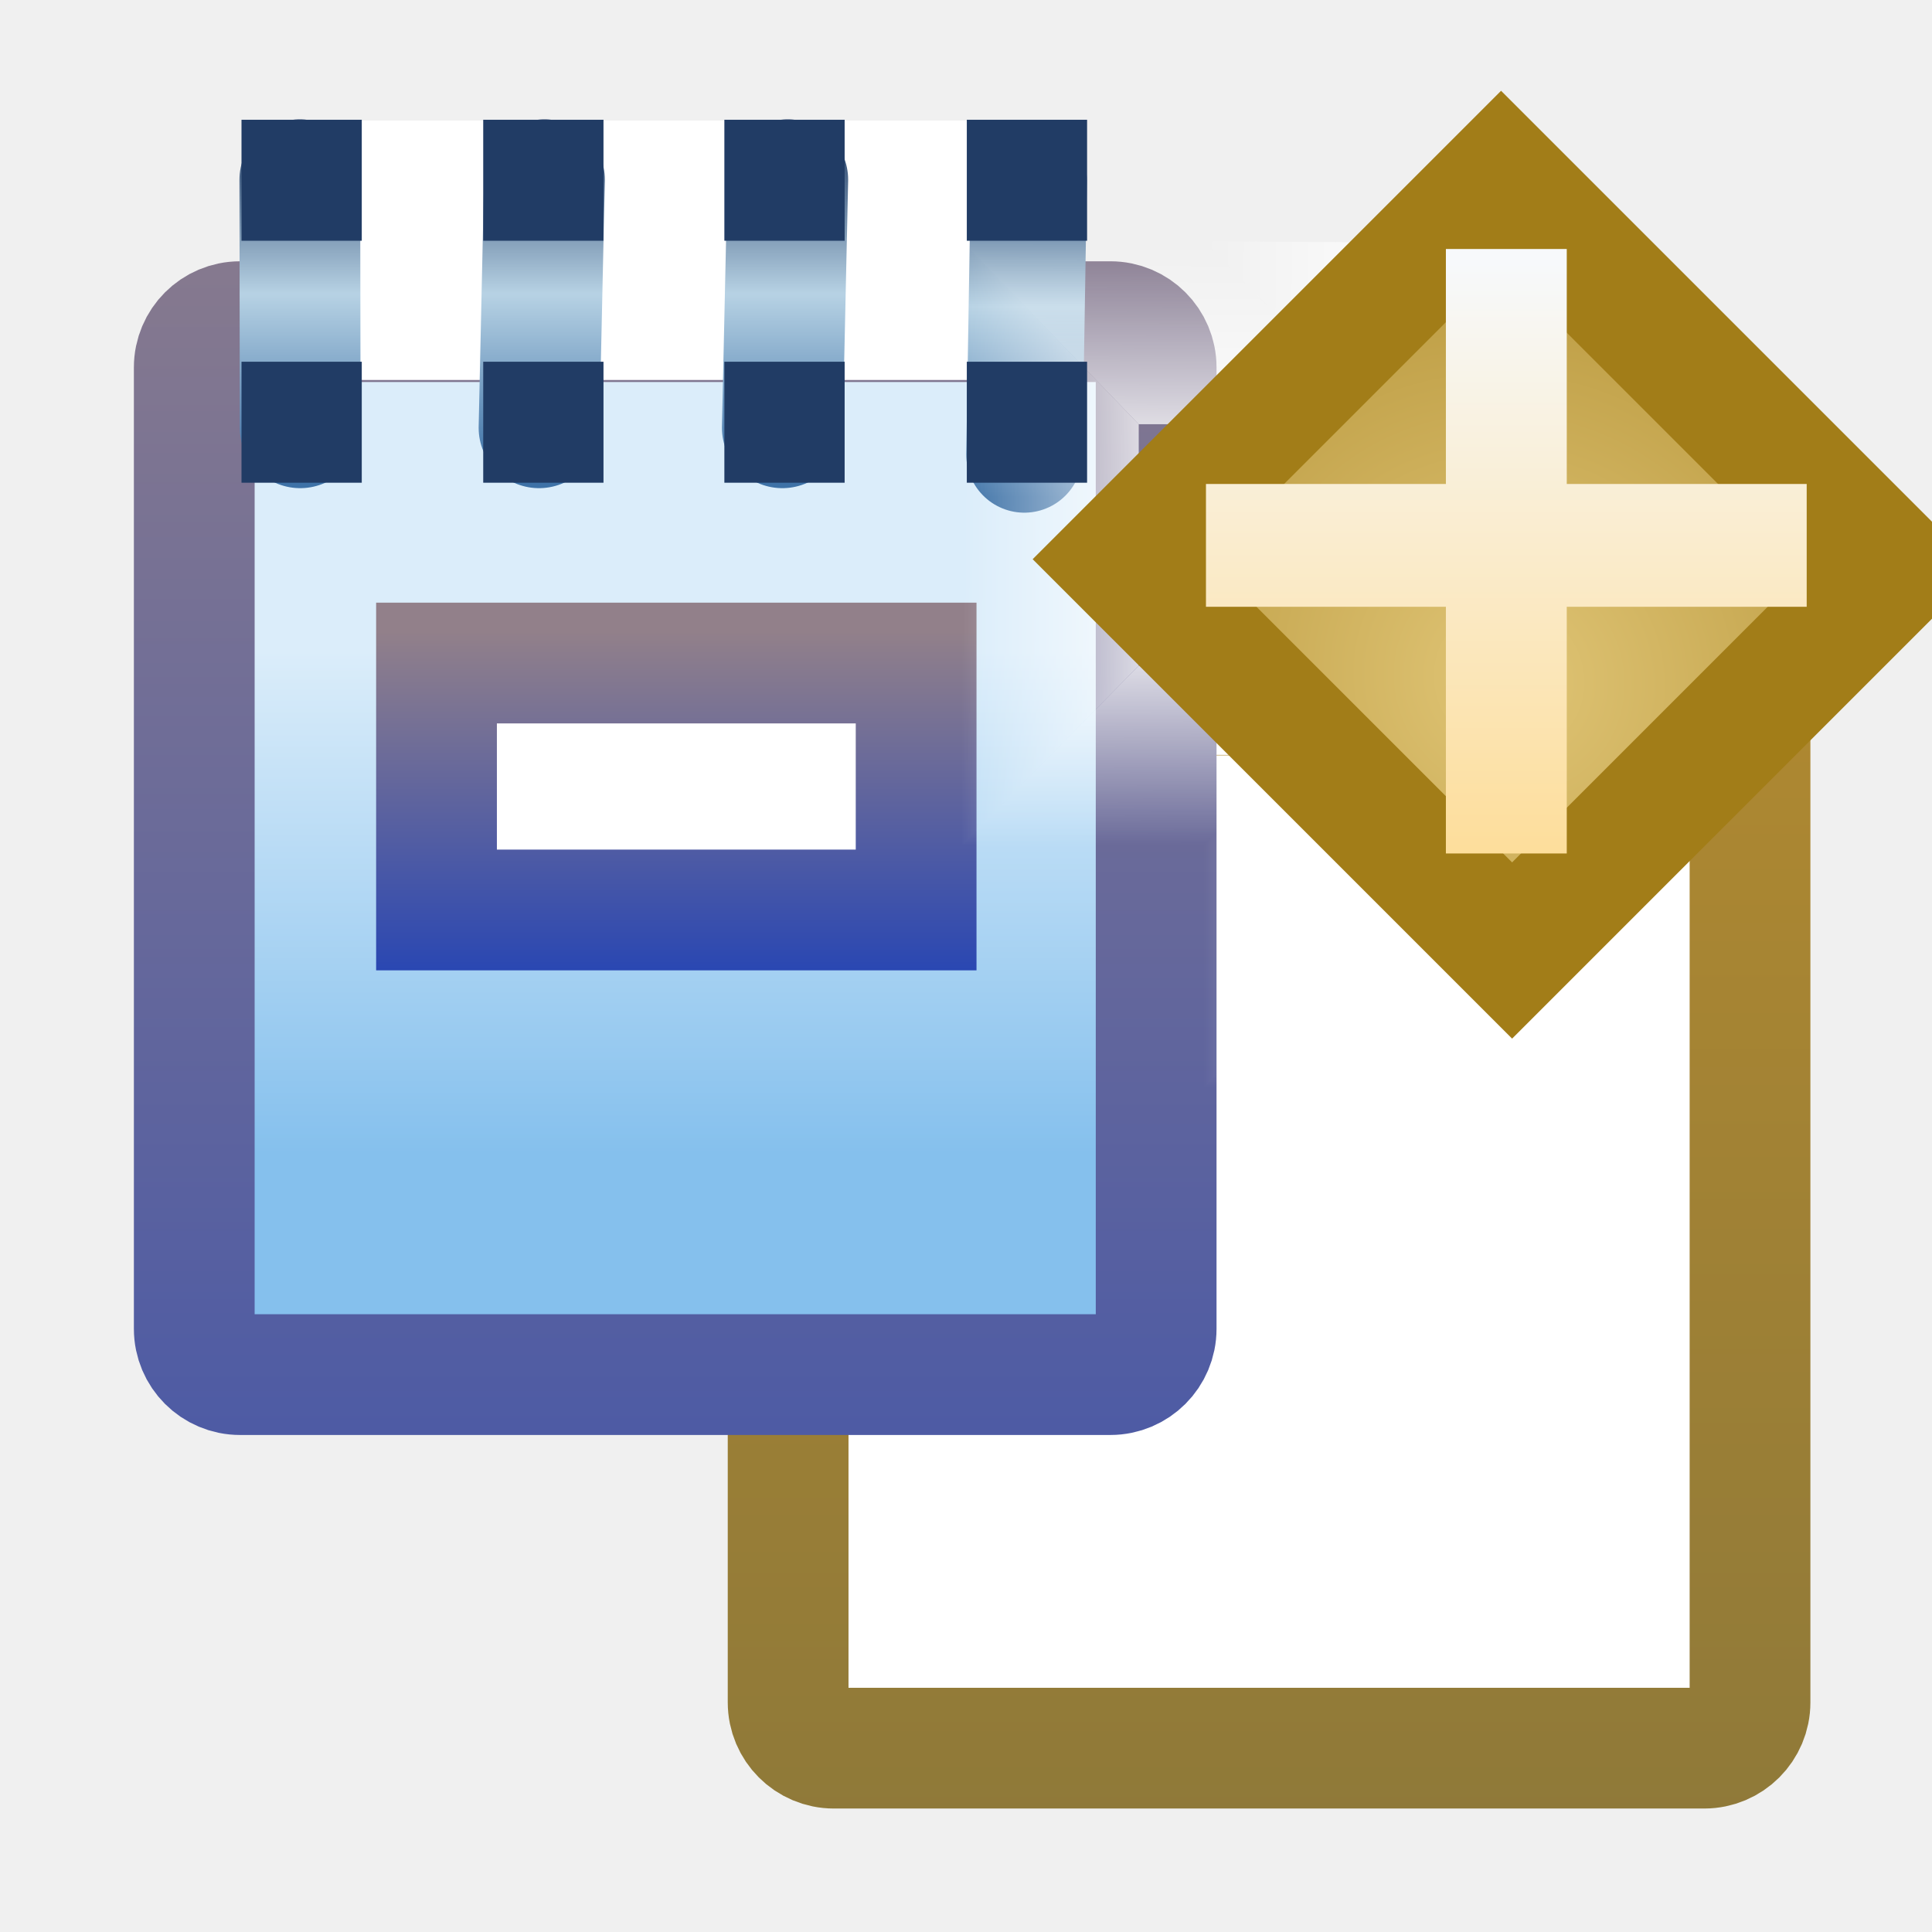
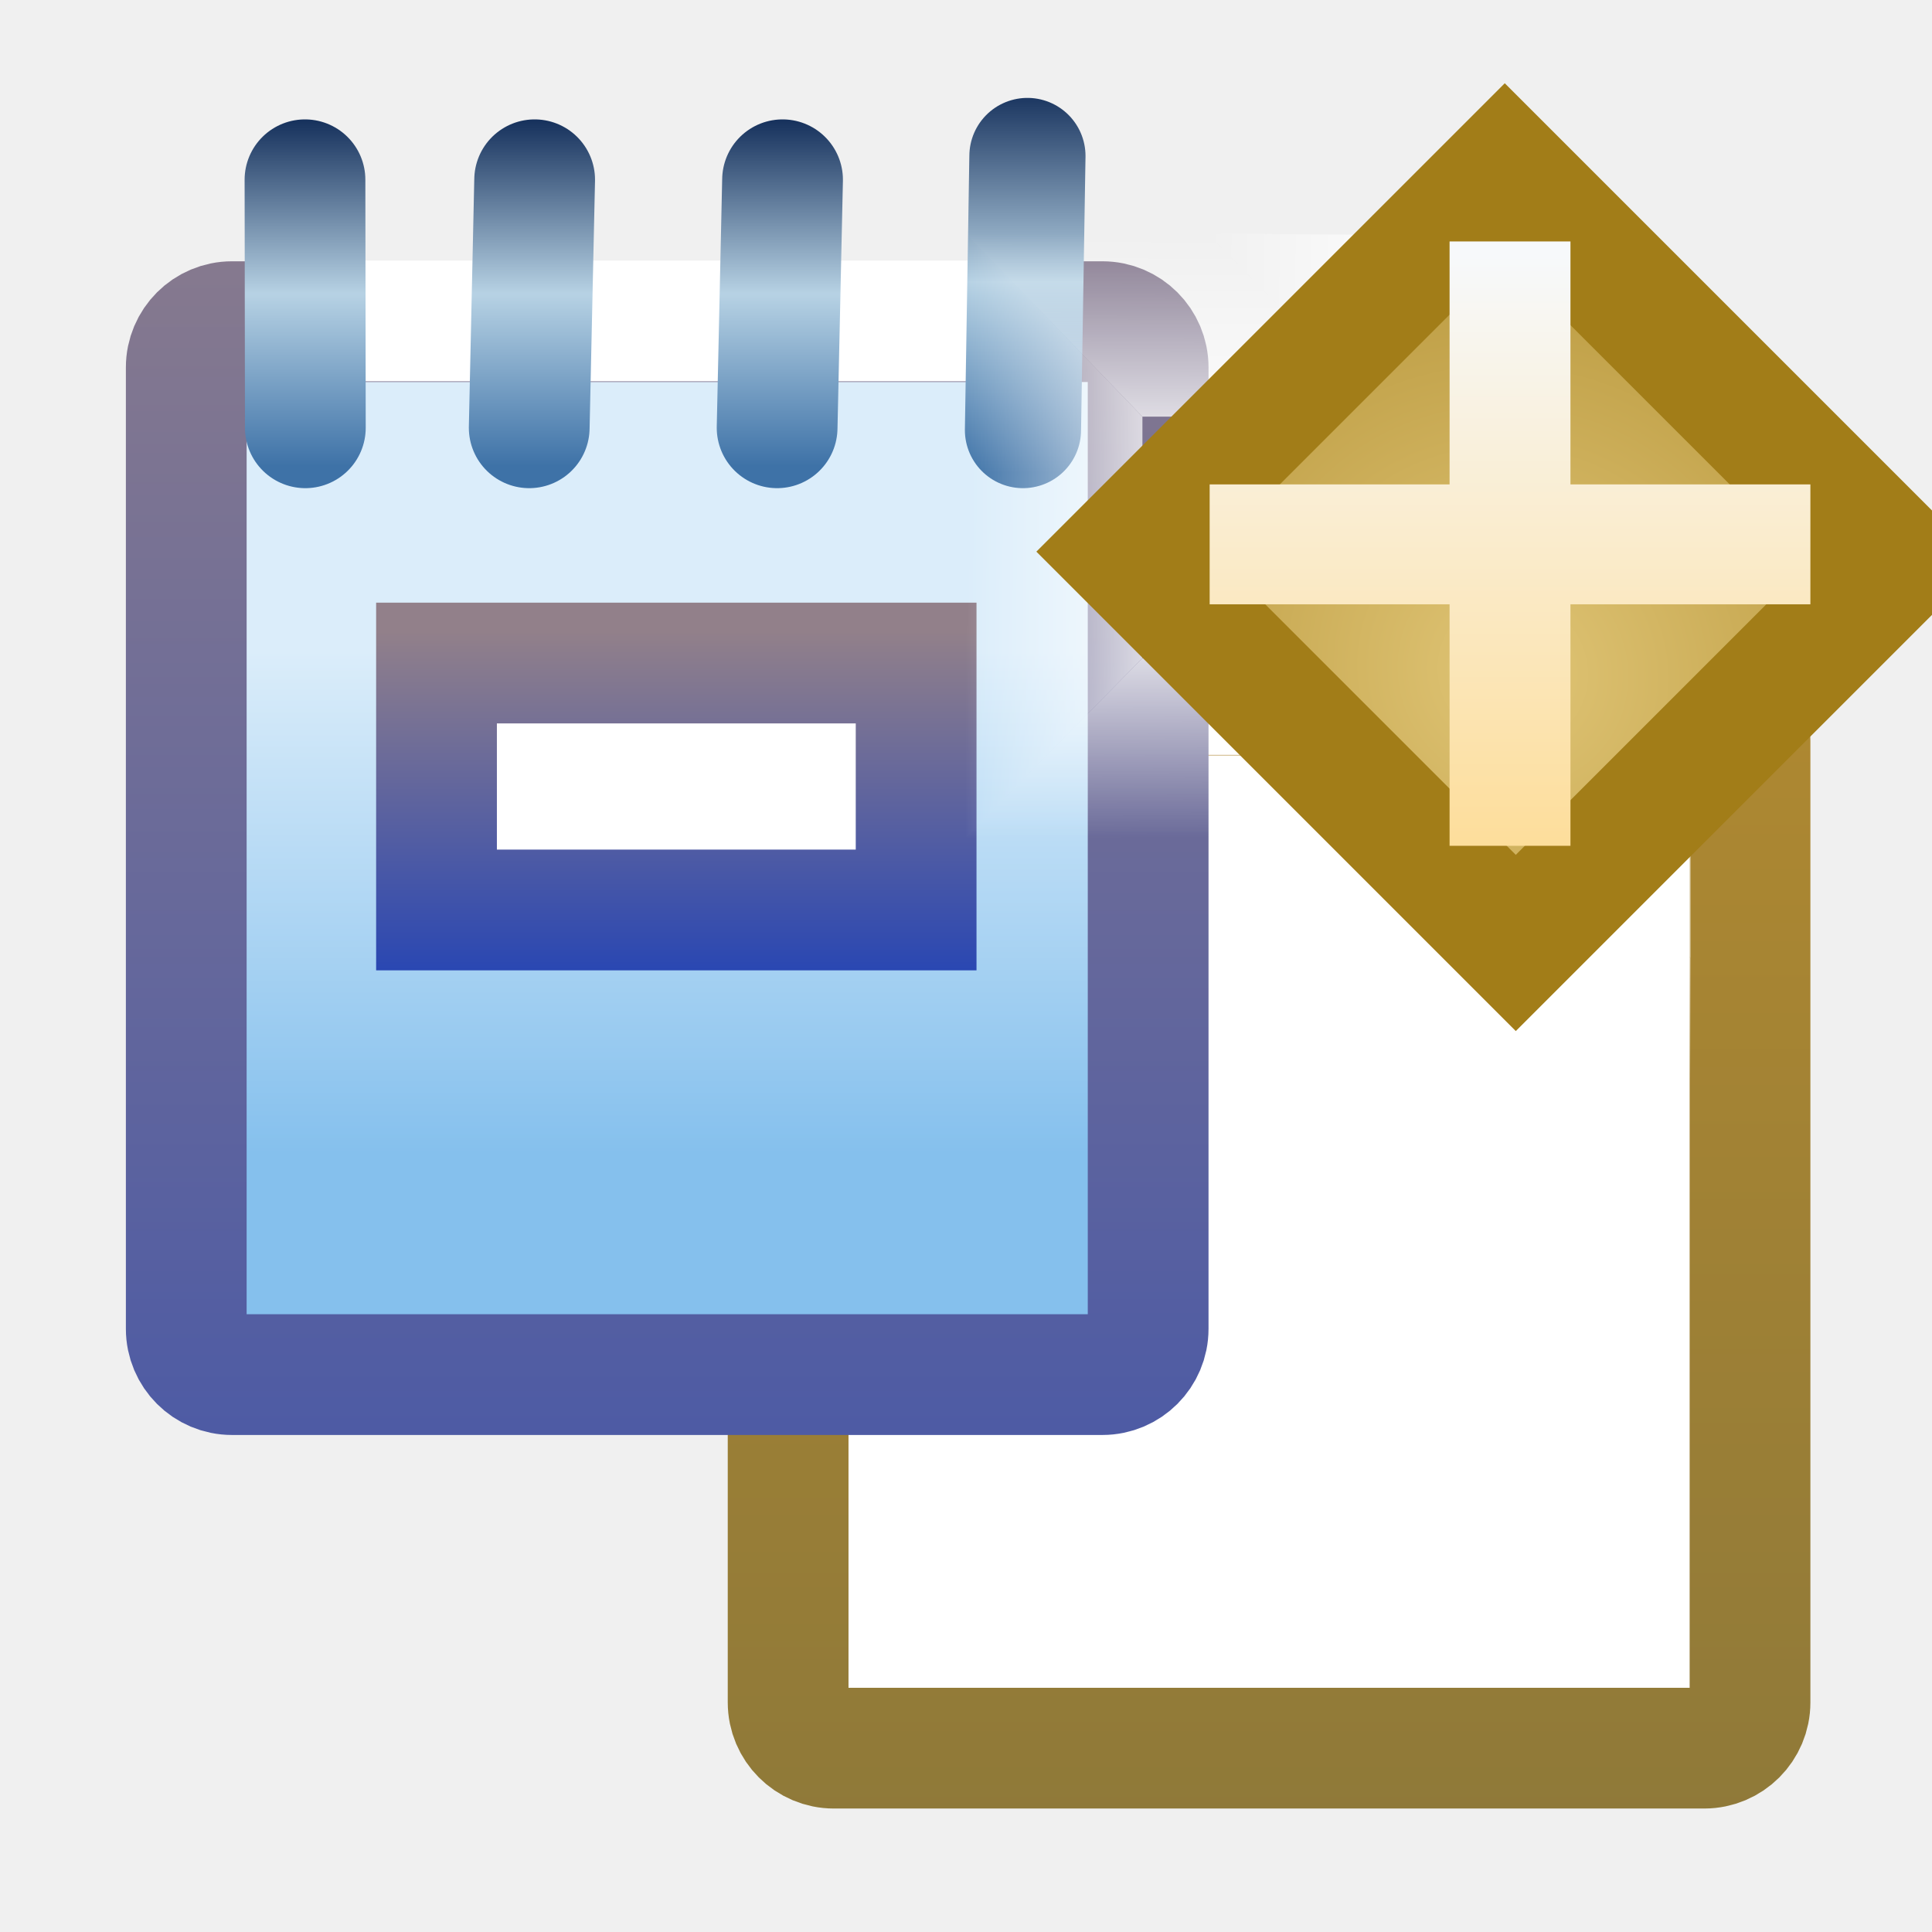
<svg xmlns="http://www.w3.org/2000/svg" xmlns:xlink="http://www.w3.org/1999/xlink" width="16" height="16" viewBox="0 0 16 16" id="svg2" version="1.1">
  <defs id="defs4">
    <linearGradient id="linearGradient4350">
      <stop style="stop-color:#304bb0;stop-opacity:1" offset="0" id="stop4352" />
      <stop style="stop-color:#897b8d;stop-opacity:1" offset="1" id="stop4354" />
    </linearGradient>
    <linearGradient id="linearGradient4190">
      <stop style="stop-color:#2846b3;stop-opacity:1" offset="0" id="stop4192" />
      <stop style="stop-color:#92808a;stop-opacity:1" offset="1" id="stop4194" />
    </linearGradient>
    <linearGradient id="linearGradient4170">
      <stop style="stop-color:#85c0ed;stop-opacity:1;" offset="0" id="stop4172" />
      <stop style="stop-color:#dbedfa;stop-opacity:1" offset="1" id="stop4174" />
    </linearGradient>
    <linearGradient id="linearGradient4187">
      <stop style="stop-color:#17325d;stop-opacity:1" offset="0" id="stop4189" />
      <stop id="stop4201" offset="0.5" style="stop-color:#b7d2e4;stop-opacity:1" />
      <stop style="stop-color:#3e72a7;stop-opacity:1" offset="1" id="stop4191" />
    </linearGradient>
    <linearGradient id="linearGradient4178-1">
      <stop id="stop4180-5" offset="0" style="stop-color:#7e713d;stop-opacity:1" />
      <stop id="stop4182-0" offset="1" style="stop-color:#b28a30;stop-opacity:1" />
    </linearGradient>
    <linearGradient gradientTransform="translate(-11.86929,0)" gradientUnits="userSpaceOnUse" y2="1036.755" x2="20.3" y1="1052.201" x1="20.3" id="linearGradient4184-2" xlink:href="#linearGradient4350" />
-     <linearGradient gradientTransform="translate(-0.1804013,0)" gradientUnits="userSpaceOnUse" y2="1039.235" x2="3.975" y1="1036.383" x1="3.975" id="linearGradient4206-38" xlink:href="#linearGradient4187" />
-     <linearGradient gradientTransform="translate(1.845982,0)" gradientUnits="userSpaceOnUse" y2="1039.235" x2="3.975" y1="1036.383" x1="3.975" id="linearGradient4206-1" xlink:href="#linearGradient4187" />
-     <linearGradient gradientTransform="translate(3.860491,-4.2568467e-7)" gradientUnits="userSpaceOnUse" y2="1039.235" x2="3.975" y1="1036.383" x1="3.975" id="linearGradient4206-1-9" xlink:href="#linearGradient4187" />
-     <linearGradient gradientTransform="matrix(0.8368883,0,0,1.10534,6.585028,-109.2183)" gradientUnits="userSpaceOnUse" y2="1039.235" x2="3.975" y1="1036.383" x1="3.975" id="linearGradient4206-1-9-5" xlink:href="#linearGradient4187" />
+     <linearGradient gradientTransform="translate(-0.07102635,0)" gradientUnits="userSpaceOnUse" y2="1039.235" x2="3.975" y1="1036.383" x1="3.975" id="linearGradient4206-38" xlink:href="#linearGradient4187" />
+     <linearGradient gradientTransform="translate(1.830357,0)" gradientUnits="userSpaceOnUse" y2="1039.235" x2="3.975" y1="1036.383" x1="3.975" id="linearGradient4206-1" xlink:href="#linearGradient4187" />
+     <linearGradient gradientTransform="translate(3.883929,-4.2568467e-7)" gradientUnits="userSpaceOnUse" y2="1039.235" x2="3.975" y1="1036.383" x1="3.975" id="linearGradient4206-1-9" xlink:href="#linearGradient4187" />
+     <linearGradient gradientTransform="matrix(0.8368883,0,0,1.10534,6.639715,-109.4214)" gradientUnits="userSpaceOnUse" y2="1039.235" x2="3.975" y1="1036.383" x1="3.975" id="linearGradient4206-1-9-5" xlink:href="#linearGradient4187" />
    <linearGradient gradientTransform="translate(1.830357,0)" gradientUnits="userSpaceOnUse" y2="1039.235" x2="3.975" y1="1036.383" x1="3.975" id="linearGradient4326" xlink:href="#linearGradient4187" />
    <linearGradient gradientTransform="translate(3.883929,-4.2568467e-7)" gradientUnits="userSpaceOnUse" y2="1039.235" x2="3.975" y1="1036.383" x1="3.975" id="linearGradient4328" xlink:href="#linearGradient4187" />
    <linearGradient gradientTransform="matrix(0.8368883,0,0,1.10534,6.639715,-109.4214)" gradientUnits="userSpaceOnUse" y2="1039.235" x2="3.975" y1="1036.383" x1="3.975" id="linearGradient4330" xlink:href="#linearGradient4187" />
    <linearGradient xlink:href="#linearGradient4178-1" id="linearGradient4340" gradientUnits="userSpaceOnUse" gradientTransform="translate(-11.86929,0)" x1="20.3" y1="1052.201" x2="20.3" y2="1036.755" />
    <linearGradient xlink:href="#linearGradient4187" id="linearGradient4342" gradientUnits="userSpaceOnUse" gradientTransform="translate(-0.07102635,0)" x1="3.975" y1="1036.383" x2="3.975" y2="1039.235" />
    <linearGradient xlink:href="#linearGradient4187" id="linearGradient4344" gradientUnits="userSpaceOnUse" gradientTransform="translate(1.830357,0)" x1="3.975" y1="1036.383" x2="3.975" y2="1039.235" />
    <linearGradient xlink:href="#linearGradient4187" id="linearGradient4346" gradientUnits="userSpaceOnUse" gradientTransform="translate(3.883929,-4.2568467e-7)" x1="3.975" y1="1036.383" x2="3.975" y2="1039.235" />
    <linearGradient xlink:href="#linearGradient4187" id="linearGradient4348" gradientUnits="userSpaceOnUse" gradientTransform="matrix(0.8368883,0,0,1.10534,6.639715,-109.4214)" x1="3.975" y1="1036.383" x2="3.975" y2="1039.235" />
    <linearGradient xlink:href="#linearGradient4170" id="linearGradient4362" x1="6.509" y1="1044.727" x2="6.509" y2="1040.56" gradientUnits="userSpaceOnUse" />
    <linearGradient xlink:href="#linearGradient4190" id="linearGradient4196-9" x1="20.768" y1="1044.505" x2="20.768" y2="1041.648" gradientUnits="userSpaceOnUse" gradientTransform="translate(-13.92934,-0.06260848)" />
    <linearGradient y2="6.984" x2="10.008" y1="5" x1="10" gradientTransform="translate(-15.01562,1046.636)" gradientUnits="userSpaceOnUse" id="linearGradient6323-7-1-1" xlink:href="#linearGradient5068-6-9-4-9" />
    <linearGradient id="linearGradient5068-6-9-4-9">
      <stop id="stop5070-8-0-4-9" offset="0" style="stop-color:#ffffff;stop-opacity:1;" />
      <stop id="stop5072-3-6-1-7" offset="1" style="stop-color:#ffffff;stop-opacity:0;" />
    </linearGradient>
    <linearGradient gradientTransform="translate(-15.01562,10.2734)" gradientUnits="userSpaceOnUse" y2="1045.347" x2="12" y1="1043.362" x1="12" id="linearGradient5084-3-3-2-6" xlink:href="#linearGradient5068-6-9-4-9" />
    <linearGradient gradientTransform="translate(-15.01562,10.2734)" gradientUnits="userSpaceOnUse" y2="1043.347" x2="15.008" y1="1043.362" x1="13" id="linearGradient5086-8-0-8-5" xlink:href="#linearGradient5068-6-9-4-9" />
    <linearGradient gradientTransform="translate(-15.01562,10.2734)" gradientUnits="userSpaceOnUse" y2="1042.362" x2="10.008" y1="1042.362" x1="12" id="linearGradient5082-1-0-8-1" xlink:href="#linearGradient5068-6-9-4-9" />
    <linearGradient gradientTransform="translate(-15.01562,10.2734)" gradientUnits="userSpaceOnUse" y2="1041.347" x2="8.008" y1="1041.362" x1="10" id="linearGradient5078-8-2-1-4" xlink:href="#linearGradient5068-6-9-4-9" />
    <linearGradient gradientTransform="translate(-15.01562,10.2734)" gradientUnits="userSpaceOnUse" y2="1038.347" x2="10.008" y1="1040.362" x1="10" id="linearGradient5076-5-2-9-8" xlink:href="#linearGradient5068-6-9-4-9" />
    <linearGradient xlink:href="#linearGradient5068-6-9-4-9" id="linearGradient3500-5" gradientUnits="userSpaceOnUse" gradientTransform="translate(-15.01562,10.2734)" x1="12" y1="1038.362" x2="10.008" y2="1038.347" />
    <linearGradient gradientTransform="translate(-15.01562,10.2734)" gradientUnits="userSpaceOnUse" y2="1043.347" x2="14" y1="1041.362" x1="14" id="linearGradient5088-1-4-8-6" xlink:href="#linearGradient5068-6-9-4-9" />
    <radialGradient xlink:href="#linearGradient4528-9-5-7-9-7-3" id="radialGradient3091-1-9-6-4-6" gradientUnits="userSpaceOnUse" gradientTransform="matrix(1.850818,-8.813921e-6,8.4531434e-6,1.775059,644.2498,572.6361)" cx="-757.205" cy="-738.838" fx="-757.205" fy="-738.838" r="3.48" />
    <linearGradient id="linearGradient4528-9-5-7-9-7-3">
      <stop style="stop-color:#e0c576;stop-opacity:1;" offset="0" id="stop4530-0-5-0-5-8-4" />
      <stop style="stop-color:#9e7916;stop-opacity:1" offset="1" id="stop4532-7-9-3-3-6-1" />
    </linearGradient>
    <linearGradient xlink:href="#linearGradient6281-8-0-1-6-6-4-2-8-0" id="linearGradient3093-5-2-7-0-9" gradientUnits="userSpaceOnUse" gradientTransform="matrix(2.319989,0,0,2.319989,10.19969,1043.185)" x1="0.938" y1="4.844" x2="0.938" y2="7.549" />
    <linearGradient id="linearGradient6281-8-0-1-6-6-4-2-8-0">
      <stop id="stop6283-0-2-2-1-2-0-1-6-0" offset="0" style="stop-color:#f7f9fb;stop-opacity:1" />
      <stop id="stop6285-5-0-9-7-6-9-9-1-9" offset="1" style="stop-color:#ffd680;stop-opacity:1" />
    </linearGradient>
    <mask maskUnits="userSpaceOnUse" id="mask10620">
      <circle r="10.625" cy="468.237" cx="388.125" style="font-style:normal;font-weight:normal;font-size:13.589px;line-height:125%;font-family:Sans;letter-spacing:0px;word-spacing:0px;display:inline;fill:#ffffff;fill-opacity:1;stroke:#ffffff;stroke-width:2.166;stroke-linecap:round;stroke-linejoin:round;stroke-miterlimit:4;stroke-dasharray:none;stroke-dashoffset:0;stroke-opacity:1" id="path10622" transform="matrix(0.5548295,0,0,0.5548295,-206.9604,787.0865)" />
    </mask>
    <filter style="color-interpolation-filters:sRGB" height="1.48" y="-0.24" width="1.48" x="-0.24" id="filter8410-9-1">
      <feGaussianBlur id="feGaussianBlur8412-2-6" stdDeviation="1.465" />
    </filter>
  </defs>
  <g id="layer1" transform="translate(0,-1036.362)">
    <g id="layer1-3-2" transform="translate(2.990944,4.278589)">
      <rect ry="0.379" rx="0.379" y="1037.841" x="3.536" height="8.72" width="7.966" id="rect3368-9-6" style="opacity:1;fill:#ffffff;fill-opacity:1;stroke:url(#linearGradient4340);stroke-width:1;stroke-linejoin:round;stroke-miterlimit:4;stroke-dasharray:none;stroke-opacity:1" />
      <path id="path4307-4-6" d="m 4.035,1037.835 6.661,0" style="fill:#b7d2e4;fill-opacity:1;fill-rule:evenodd;stroke:#ffffff;stroke-width:1px;stroke-linecap:butt;stroke-linejoin:miter;stroke-opacity:1" />
      <g transform="translate(0.1262696,-0.2051872)" id="g4280-6-2">
        <path style="fill:none;fill-opacity:1;fill-rule:evenodd;stroke:url(#linearGradient4342);stroke-width:1;stroke-linecap:round;stroke-linejoin:bevel;stroke-miterlimit:4;stroke-dasharray:none;stroke-opacity:1" d="m 4.393,1036.871 0.003,2.054" id="path4198-65-8" />
        <path style="fill:none;fill-opacity:1;fill-rule:evenodd;stroke:url(#linearGradient4344);stroke-width:1;stroke-linecap:round;stroke-linejoin:bevel;stroke-miterlimit:4;stroke-dasharray:none;stroke-opacity:1" d="M 6.295,1036.871 6.25,1038.925" id="path4198-7-5" />
        <path style="fill:none;fill-opacity:1;fill-rule:evenodd;stroke:url(#linearGradient4346);stroke-width:1;stroke-linecap:round;stroke-linejoin:bevel;stroke-miterlimit:4;stroke-dasharray:none;stroke-opacity:1" d="m 8.348,1036.871 -0.045,2.054" id="path4198-7-2-3" />
        <path style="fill:none;fill-opacity:1;fill-rule:evenodd;stroke:url(#linearGradient4348);stroke-width:0.962;stroke-linecap:round;stroke-linejoin:bevel;stroke-miterlimit:4;stroke-dasharray:none;stroke-opacity:1" d="m 10.376,1036.674 -0.037,2.27" id="path4198-7-2-6-7" />
      </g>
    </g>
-     <g id="layer1-3" transform="translate(-1.927236,1.184997)">
+     <g id="layer1-3" transform="translate(-1.993527,1.184997)">
      <rect ry="0.379" rx="0.379" y="1037.841" x="3.536" height="8.72" width="7.966" id="rect3368-9" style="opacity:1;fill:url(#linearGradient4362);fill-opacity:1;stroke:url(#linearGradient4184-2);stroke-width:1;stroke-linejoin:round;stroke-miterlimit:4;stroke-dasharray:none;stroke-opacity:1" />
-       <path style="color:#000000;font-style:normal;font-variant:normal;font-weight:normal;font-stretch:normal;font-size:medium;line-height:normal;font-family:sans-serif;text-indent:0;text-align:start;text-decoration:none;text-decoration-line:none;text-decoration-style:solid;text-decoration-color:#000000;letter-spacing:normal;word-spacing:normal;text-transform:none;direction:ltr;block-progression:tb;writing-mode:lr-tb;baseline-shift:baseline;text-anchor:start;white-space:normal;clip-rule:nonzero;display:inline;overflow:visible;visibility:visible;opacity:1;isolation:auto;mix-blend-mode:normal;color-interpolation:sRGB;color-interpolation-filters:linearRGB;solid-color:#000000;solid-opacity:1;fill:#ffffff;fill-opacity:1;fill-rule:evenodd;stroke:none;stroke-width:1px;stroke-linecap:butt;stroke-linejoin:miter;stroke-miterlimit:4;stroke-dasharray:none;stroke-dashoffset:0;stroke-opacity:1;color-rendering:auto;image-rendering:auto;shape-rendering:auto;text-rendering:auto;enable-background:accumulate" d="m 4.123,1036.175 0,2.149 6.662,0 0,-2.149 z" id="path4307-4" />
+       <path id="path4307-4" d="m 4.035,1037.835 6.661,0" style="fill:#b7d2e4;fill-opacity:1;fill-rule:evenodd;stroke:#ffffff;stroke-width:1px;stroke-linecap:butt;stroke-linejoin:miter;stroke-opacity:1" />
      <g transform="translate(0.1262696,-0.2051872)" id="g4280-6">
-         <path style="fill:none;fill-opacity:1;fill-rule:evenodd;stroke:url(#linearGradient4206-38);stroke-width:1;stroke-linecap:round;stroke-linejoin:bevel;stroke-miterlimit:4;stroke-dasharray:none;stroke-opacity:1" d="m 4.284,1036.871 0.003,2.054" id="path4198-65" />
-         <path style="fill:none;fill-opacity:1;fill-rule:evenodd;stroke:url(#linearGradient4206-1);stroke-width:1;stroke-linecap:round;stroke-linejoin:bevel;stroke-miterlimit:4;stroke-dasharray:none;stroke-opacity:1" d="m 6.31,1036.871 -0.045,2.054" id="path4198-7" />
-         <path style="fill:none;fill-opacity:1;fill-rule:evenodd;stroke:url(#linearGradient4206-1-9);stroke-width:1;stroke-linecap:round;stroke-linejoin:bevel;stroke-miterlimit:4;stroke-dasharray:none;stroke-opacity:1" d="m 8.325,1036.871 -0.045,2.054" id="path4198-7-2" />
-         <path style="fill:none;fill-opacity:1;fill-rule:evenodd;stroke:url(#linearGradient4206-1-9-5);stroke-width:0.962;stroke-linecap:round;stroke-linejoin:bevel;stroke-miterlimit:4;stroke-dasharray:none;stroke-opacity:1" d="m 10.321,1036.877 -0.037,2.27" id="path4198-7-2-6" />
+         <path style="fill:none;fill-opacity:1;fill-rule:evenodd;stroke:url(#linearGradient4206-38);stroke-width:1;stroke-linecap:round;stroke-linejoin:bevel;stroke-miterlimit:4;stroke-dasharray:none;stroke-opacity:1" d="m 4.393,1036.871 0.003,2.054" id="path4198-65" />
+         <path style="fill:none;fill-opacity:1;fill-rule:evenodd;stroke:url(#linearGradient4206-1);stroke-width:1;stroke-linecap:round;stroke-linejoin:bevel;stroke-miterlimit:4;stroke-dasharray:none;stroke-opacity:1" d="M 6.295,1036.871 6.25,1038.925" id="path4198-7" />
+         <path style="fill:none;fill-opacity:1;fill-rule:evenodd;stroke:url(#linearGradient4206-1-9);stroke-width:1;stroke-linecap:round;stroke-linejoin:bevel;stroke-miterlimit:4;stroke-dasharray:none;stroke-opacity:1" d="m 8.348,1036.871 -0.045,2.054" id="path4198-7-2" />
+         <path style="fill:none;fill-opacity:1;fill-rule:evenodd;stroke:url(#linearGradient4206-1-9-5);stroke-width:0.962;stroke-linecap:round;stroke-linejoin:bevel;stroke-miterlimit:4;stroke-dasharray:none;stroke-opacity:1" d="m 10.376,1036.674 -0.037,2.27" id="path4198-7-2-6" />
      </g>
    </g>
    <rect style="opacity:1;fill:#ffffff;fill-opacity:1;stroke:url(#linearGradient4196-9);stroke-width:1;stroke-linejoin:miter;stroke-miterlimit:4;stroke-dasharray:none;stroke-opacity:1" id="rect4188-0" width="3.972" height="2.045" x="3.615" y="1041.853" rx="0" ry="0" />
    <g id="g8461-0" mask="url(#mask10620)" style="font-style:normal;font-weight:normal;font-size:13.589px;line-height:125%;font-family:Sans;letter-spacing:0px;word-spacing:0px;display:inline;fill:#ffffff;fill-opacity:1;stroke:none" transform="translate(-0.9156511,-2.047799)">
      <g id="g7590-1-0-4" transform="matrix(0.5123796,0,0,0.5123796,21.78802,514.8929)" style="display:inline;fill:#ffffff;stroke:#ffffff">
        <path id="rect6501-1-6-8-6" d="m -16.307,1023.014 c 0,0 0.755,2.755 2.663,4.663 1.909,1.909 4.663,2.663 4.663,2.663 0,0 -2.739,0.739 -4.663,2.663 -1.924,1.924 -2.663,4.663 -2.663,4.663 0,0 -0.677,-2.677 -2.663,-4.663 -1.987,-1.987 -4.663,-2.663 -4.663,-2.663 0,0 2.802,-0.802 4.663,-2.663 1.862,-1.862 2.663,-4.663 2.663,-4.663 z" style="display:inline;opacity:0.85;fill:#ffffff;stroke:#ffffff;stroke-width:5.855;stroke-linecap:round;stroke-linejoin:round;stroke-miterlimit:4;stroke-dasharray:none;stroke-opacity:1;filter:url(#filter8410-9-1)" />
      </g>
    </g>
-     <g style="font-style:normal;font-weight:normal;font-size:13.589px;line-height:125%;font-family:Sans;letter-spacing:0px;word-spacing:0px;display:inline;fill:#ffffff;fill-opacity:1;stroke:none" id="g6432" transform="translate(14.97748,-10.2608)">
+     <g style="font-style:normal;font-weight:normal;font-size:13.589px;line-height:125%;font-family:Sans;letter-spacing:0px;word-spacing:0px;display:inline;fill:#ffffff;fill-opacity:1;stroke:none" id="g6432" transform="translate(15.00806,-10.3233)">
      <path style="display:inline;fill:url(#linearGradient6323-7-1-1);fill-opacity:1;stroke:none" d="m -7.008,1053.62 2,0 1.492,-1.484 -2.031,0 z" id="path5581-1-1" />
      <path style="display:inline;fill:url(#linearGradient5084-3-3-2-6);fill-opacity:1;stroke:none" d="m -5.008,1055.62 4,0 0,-1 -0.477,-0.484 -2.031,0 z" id="path5581-1-1-8" />
      <path style="display:inline;fill:url(#linearGradient5086-8-0-8-5);fill-opacity:1;stroke:none" d="m -1.484,1052.136 0,2 0.477,0.484 0,-2 z" id="path5581-1-1-7" />
      <path style="display:inline;fill:url(#linearGradient5082-1-0-8-1);fill-opacity:1;stroke:none" d="m -5.008,1053.62 0,2 1.492,-1.484 0,-2 z" id="path5581-1-1-6" />
      <path style="display:inline;fill:url(#linearGradient5078-8-2-1-4);fill-opacity:1;stroke:none" d="m -7.008,1048.62 0,5 1.461,-1.484 0,-2 z" id="path5581-1-1-1" />
      <path style="display:inline;fill:url(#linearGradient5076-5-2-9-8);fill-opacity:1;stroke:none" d="m -5.008,1048.62 -2,0 1.461,1.516 2.031,0 z" id="path5581-1-1-89" />
      <path style="display:inline;fill:url(#linearGradient3500-5);fill-opacity:1;stroke:none" d="m -5.008,1048.62 0,0 1.504,1.527 0,-1.516 z" id="path5581-1-1-2" />
      <path style="display:inline;fill:url(#linearGradient5088-1-4-8-6);fill-opacity:1;stroke:none" d="m -1.012,1052.136 -0.473,0 0.477,0.484 -0.004,0 z" id="path5581-1-1-79" />
      <g style="display:inline" id="g4514" transform="translate(-5.536708,-5.624035)">
        <g id="g4522" transform="translate(-9.9375,0)">
          <rect style="display:inline;fill:url(#radialGradient3091-1-9-6-4-6);fill-opacity:1;stroke:#a27d18;stroke-width:1.032;stroke-miterlimit:4;stroke-dasharray:none;stroke-opacity:1" id="rect3910" width="4.583" height="4.454" x="-758.823" y="-740.411" transform="matrix(-0.7071068,-0.7071068,0.7071068,-0.7071068,0,0)" />
-           <path id="path5581-5-5" d="m 12.471,1054.309 1.001,0 0,1.946 1.987,0 0,1.017 -1.987,0 0,2.043 -1.001,0 0,-2.043 -1.987,0 0,-1.017 1.987,0 z" style="display:inline;fill:url(#linearGradient3093-5-2-7-0-9);fill-opacity:1;stroke:none" />
+           <path id="path5581-5-5" d="m 12.471,1054.309 1.001,0 0,2.012 1.987,0 0,0.993 -1.987,0 0,2 -1.001,0 0,-2 -1.987,0 0,-0.993 1.987,0 z" style="display:inline;fill:url(#linearGradient3093-5-2-7-0-9);fill-opacity:1;stroke:none" />
        </g>
-       </g>
-     </g>
-     <g id="g4322" transform="translate(-1.927236,1.180983)">
-       <g id="g4280-6-6" transform="translate(0.1262696,-0.2051872)">
-         <rect y="1036.378" x="3.801" height="1.002" width="0.996" id="rect4221" style="opacity:1;fill:#213c65;fill-opacity:1;stroke:none;stroke-width:1;stroke-linecap:square;stroke-linejoin:miter;stroke-miterlimit:4;stroke-dasharray:none;stroke-opacity:1" />
-         <rect y="1038.382" x="3.801" height="1.002" width="0.996" id="rect4221-2" style="opacity:1;fill:#213c65;fill-opacity:1;stroke:none;stroke-width:1;stroke-linecap:square;stroke-linejoin:miter;stroke-miterlimit:4;stroke-dasharray:none;stroke-opacity:1" />
-       </g>
-       <g id="g4280-6-0" transform="translate(2.128067,-0.2051876)">
-         <rect y="1036.378" x="3.801" height="1.002" width="0.996" id="rect4221-5" style="opacity:1;fill:#213c65;fill-opacity:1;stroke:none;stroke-width:1;stroke-linecap:square;stroke-linejoin:miter;stroke-miterlimit:4;stroke-dasharray:none;stroke-opacity:1" />
-         <rect y="1038.382" x="3.801" height="1.002" width="0.996" id="rect4221-2-1" style="opacity:1;fill:#213c65;fill-opacity:1;stroke:none;stroke-width:1;stroke-linecap:square;stroke-linejoin:miter;stroke-miterlimit:4;stroke-dasharray:none;stroke-opacity:1" />
-       </g>
-       <g id="g4280-6-0-1" transform="translate(4.125172,-0.2051876)">
-         <rect y="1036.378" x="3.801" height="1.002" width="0.996" id="rect4221-5-6" style="opacity:1;fill:#213c65;fill-opacity:1;stroke:none;stroke-width:1;stroke-linecap:square;stroke-linejoin:miter;stroke-miterlimit:4;stroke-dasharray:none;stroke-opacity:1" />
-         <rect y="1038.382" x="3.801" height="1.002" width="0.996" id="rect4221-2-1-0" style="opacity:1;fill:#213c65;fill-opacity:1;stroke:none;stroke-width:1;stroke-linecap:square;stroke-linejoin:miter;stroke-miterlimit:4;stroke-dasharray:none;stroke-opacity:1" />
-       </g>
-       <g id="g4280-6-0-1-7" transform="translate(6.132985,-0.2051876)">
-         <rect y="1036.378" x="3.801" height="1.002" width="0.996" id="rect4221-5-6-4" style="opacity:1;fill:#213c65;fill-opacity:1;stroke:none;stroke-width:1;stroke-linecap:square;stroke-linejoin:miter;stroke-miterlimit:4;stroke-dasharray:none;stroke-opacity:1" />
-         <rect y="1038.382" x="3.801" height="1.002" width="0.996" id="rect4221-2-1-0-2" style="opacity:1;fill:#213c65;fill-opacity:1;stroke:none;stroke-width:1;stroke-linecap:square;stroke-linejoin:miter;stroke-miterlimit:4;stroke-dasharray:none;stroke-opacity:1" />
      </g>
    </g>
  </g>
</svg>
